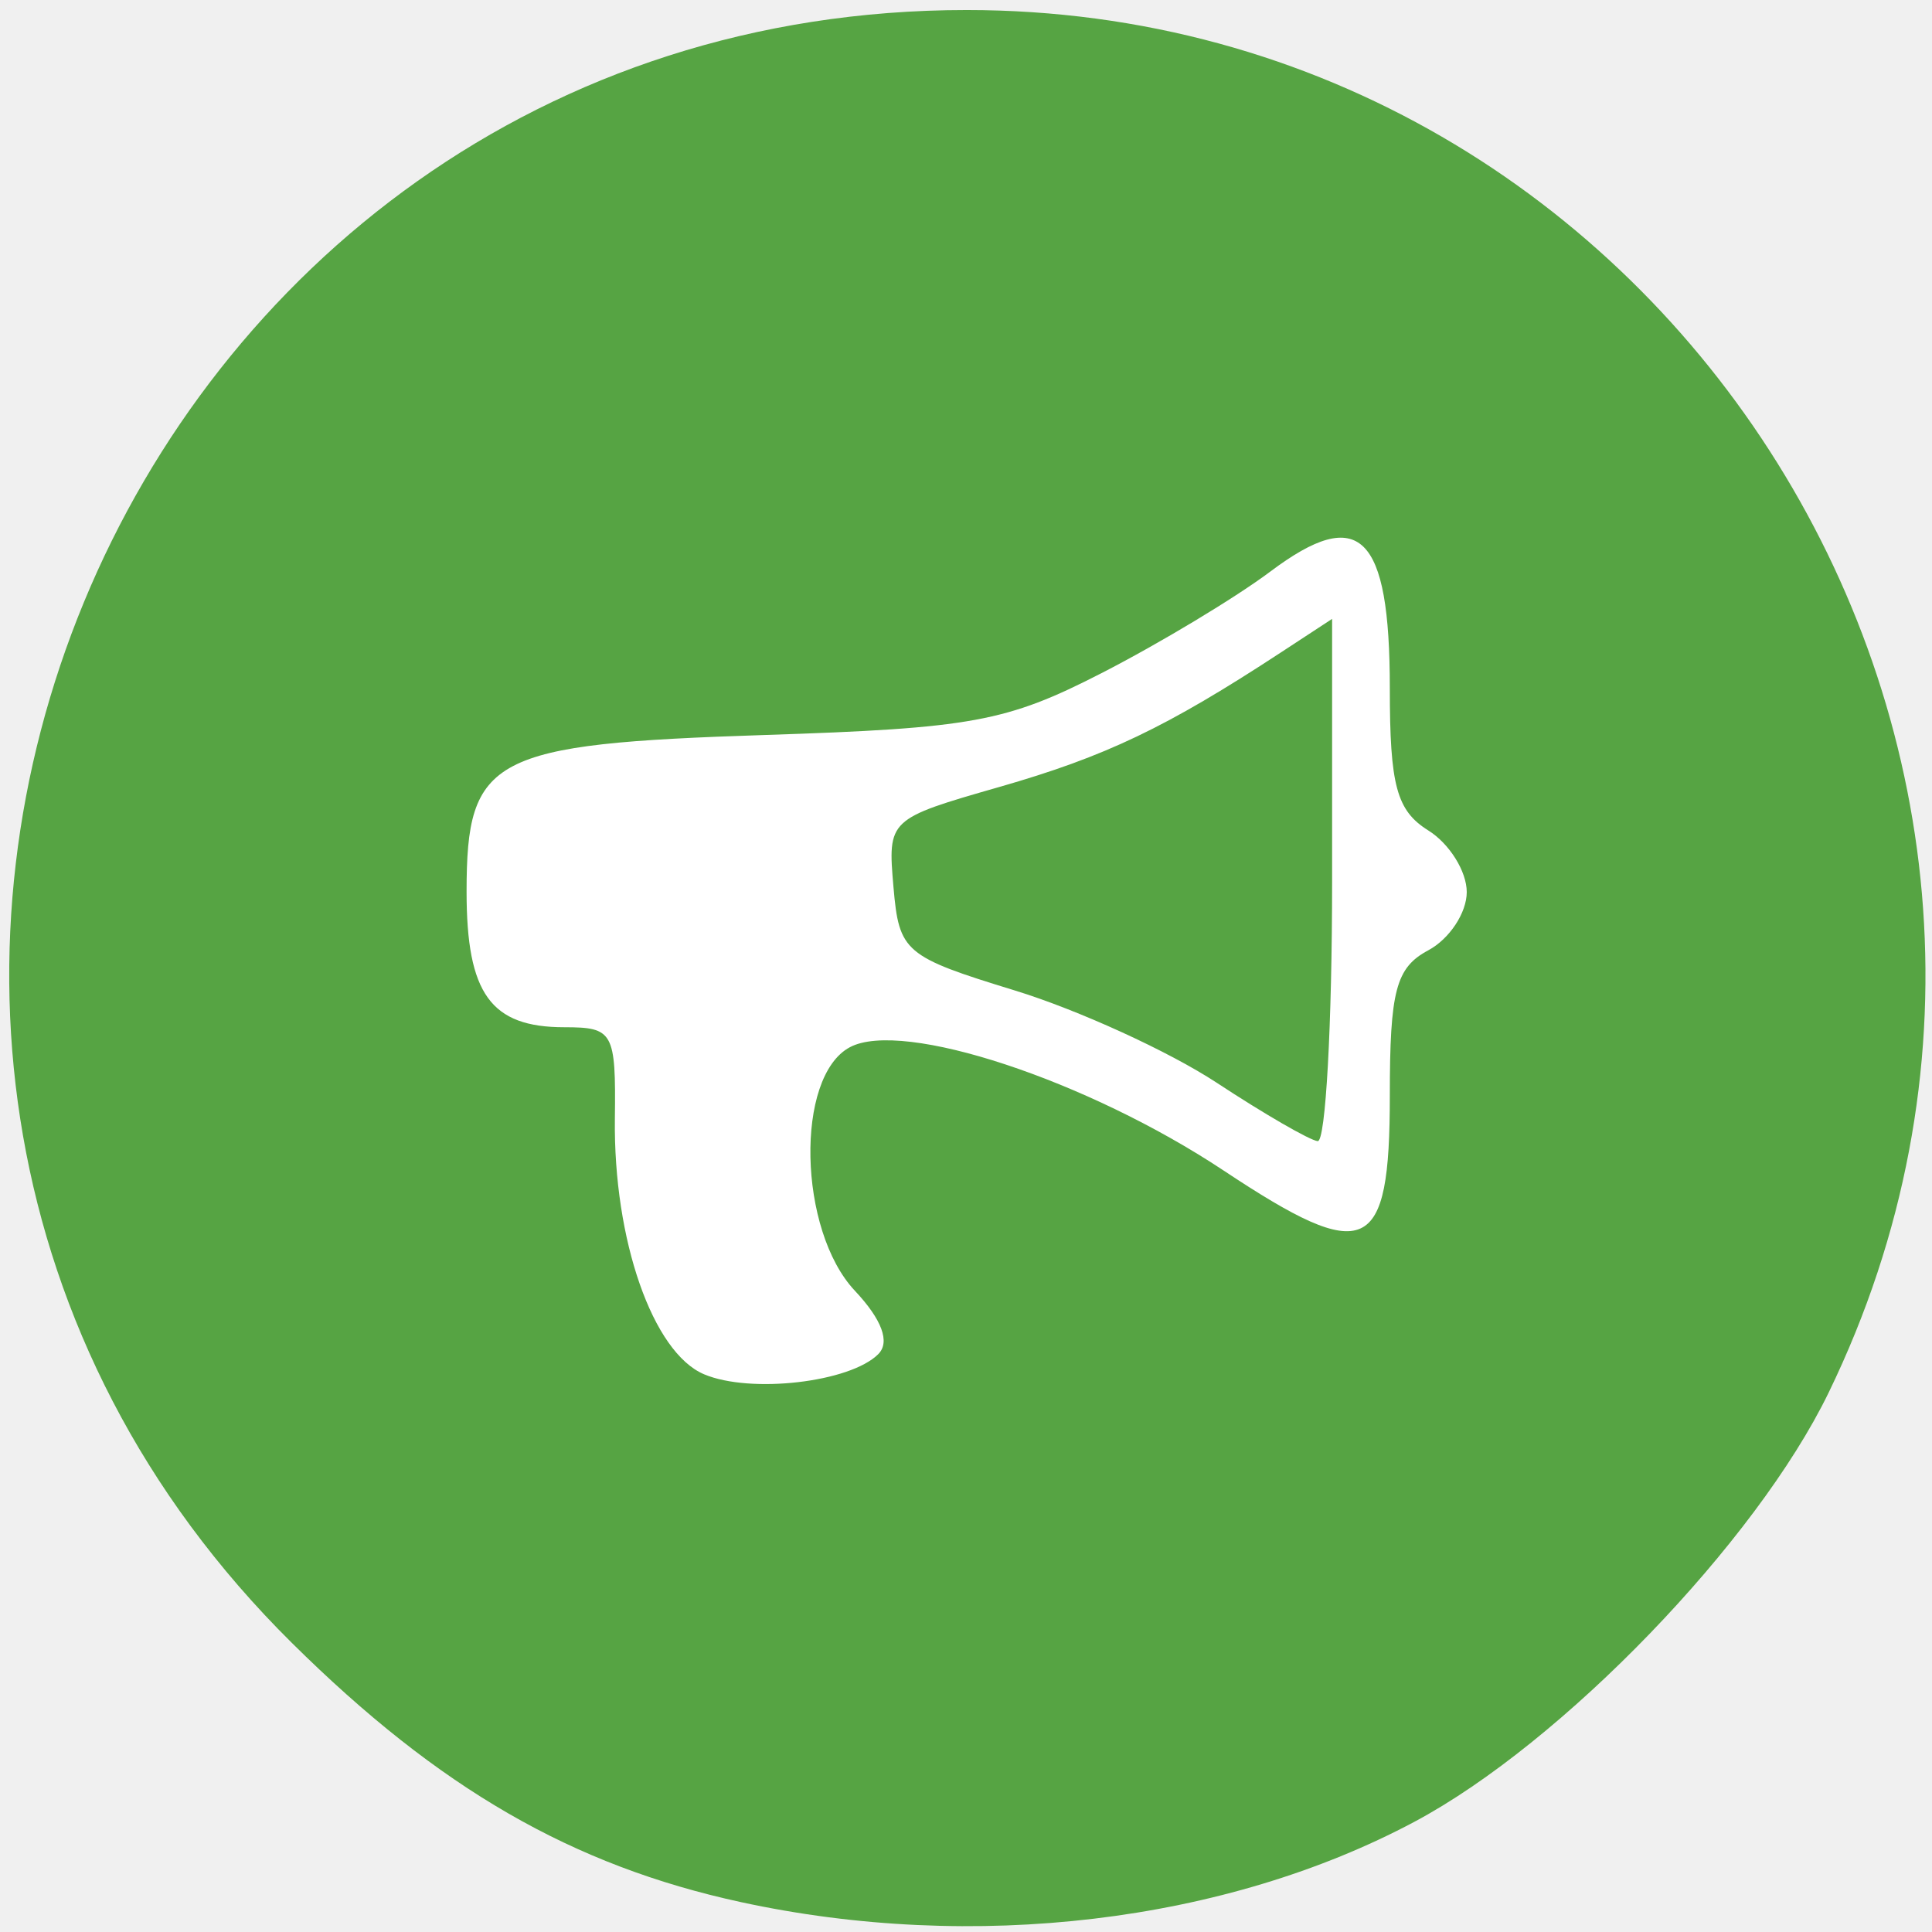
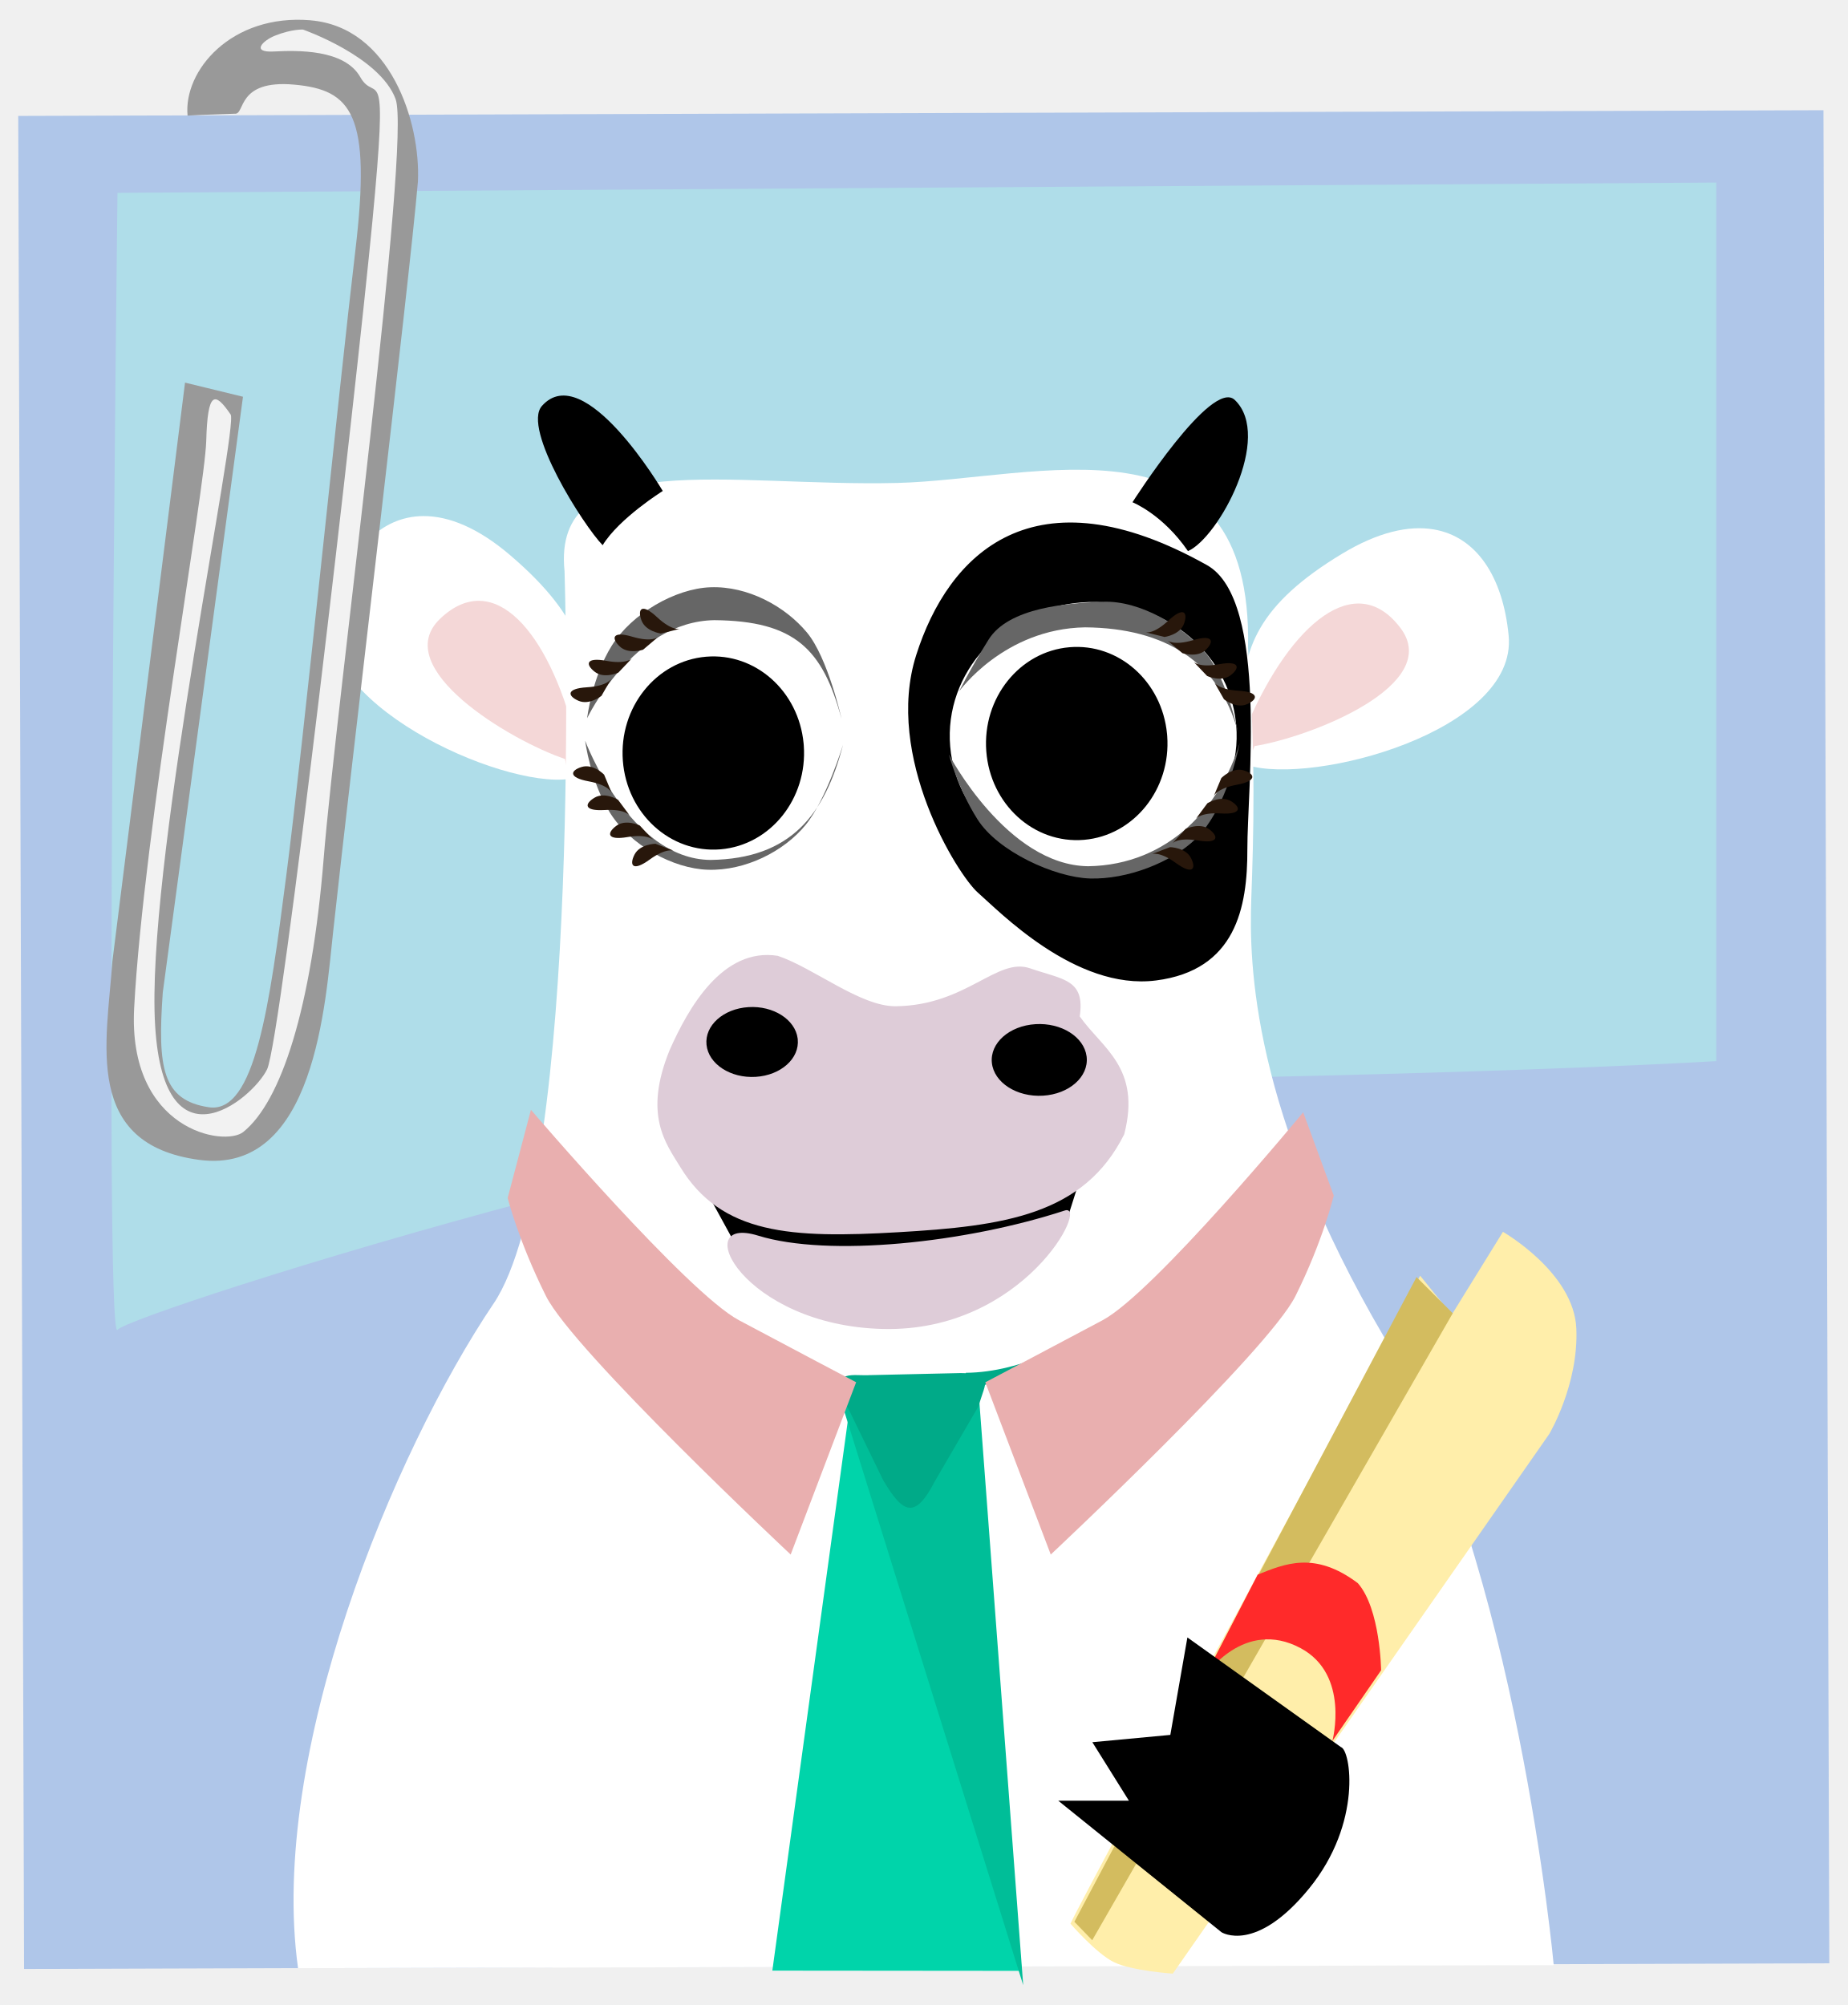
- <svg xmlns="http://www.w3.org/2000/svg" width="256" height="256" id="svg3272" version="1.1">
-   <defs id="defs3274">
-     </defs>
-   <g id="layer1" transform="translate(0,-796.3622)">
-     <g id="g3030">
-       <path transform="translate(205,843.505)" d="m 30.714,79.571 a 113.571,116.429 0 1 1 -227.143,0 113.571,116.429 0 1 1 227.143,0 z" id="path3028" style="fill:#ffffff" />
-       <path id="path3026" d="M 98.144,1048.396 C 75.814,1043.545 58.172,1033.359 38.683,1014.065 -41.32,934.863 15.358,797.692 128.087,797.692 c 93.34,0 155.078,99.031 114.214,183.207 -9.61,19.795 -35.317,46.429 -54.881,56.858 -25.067,13.363 -58.433,17.339 -89.276,10.639 z m 18.234,-72.608 c 1.59,-1.59 0.487,-4.575 -3.106,-8.399 -7.526,-8.011 -7.946,-28.367 -0.665,-32.263 6.972,-3.731 31.472,4.353 49.54,16.345 18.946,12.576 22.011,11.196 22.011,-9.905 0,-13.948 0.803,-16.986 5.097,-19.284 2.803,-1.5 5.097,-4.972 5.097,-7.714 0,-2.742 -2.294,-6.418 -5.097,-8.169 -4.198,-2.622 -5.097,-5.943 -5.097,-18.824 0,-20.455 -3.993,-24.367 -15.814,-15.493 -4.619,3.467 -14.705,9.537 -22.415,13.489 -12.582,6.45 -17.15,7.287 -44.601,8.181 -36.26,1.18 -39.504,2.885 -39.504,20.77 0,13.518 3.202,17.955 12.958,17.955 6.484,0 6.834,0.633 6.692,12.106 -0.199,16.068 5.018,31.014 11.826,33.881 6.165,2.596 19.334,1.069 23.078,-2.674 z m 44.842,-35.957 c -6.308,-4.147 -18.35,-9.65 -26.761,-12.23 -14.624,-4.485 -15.326,-5.083 -16.07,-13.703 -0.773,-8.962 -0.693,-9.038 14.017,-13.256 14.102,-4.043 22.145,-7.886 37.316,-17.826 l 6.789,-4.448 0,34.7 c 0,19.085 -0.86,34.61 -1.911,34.501 -1.051,-0.109 -7.072,-3.591 -13.38,-7.738 z" style="fill:#56a443" />
+ <svg xmlns="http://www.w3.org/2000/svg" width="235.869" height="256" id="svg3188" version="1.1">
+   <defs id="defs3190" />
+   <g id="layer1" transform="translate(374.5977,787.3066)">
+     <g id="g3307" transform="matrix(5.691615,0,0,5.691615,1759.794,2490.16)">
+       <rect transform="matrix(0.999995,-0.00315296,0.00315296,0.999995,0,0)" y="-574.419" x="-372.788" height="41.57" width="40.493" id="rect4125-4" style="fill:#afc6e9;fill-opacity:1;stroke:none" />
+       <path id="path3364" d="m -372.371,-571.515 c 0,0 -0.309,25.892 0,25.506 0.309,-0.386 16.385,-5.488 24.269,-5.642 7.884,-0.155 11.593,-0.386 11.593,-0.386 l 0,-19.709 z" style="fill:#afdde9;stroke:none" />
+       <path style="fill:#f4d7d7;fill-opacity:1;stroke:none;display:inline" d="m -361.829,-559.783 c -0.058,-0.284 -0.921,-3.241 -1.888,-3.238 -0.968,0.003 -2.334,-0.05 -2.044,1.486 0.289,1.536 0.975,2.501 2.058,2.726 1.082,0.224 2.164,0.221 2.164,0.221 z" id="path6937-9-8-3" />
+       <path style="fill:#f4d7d7;fill-opacity:1;stroke:none;display:inline" d="m -347.237,-559.838 c 0,0 1.47,-3.135 2.665,-3.139 1.195,-0.004 2.504,-0.122 2.224,1.188 -0.28,1.31 -0.621,1.653 -2.269,2.284 -1.649,0.631 -3.014,0.806 -3.014,0.806 z" id="path6939-3-7-2" />
+       <path style="fill:#ffffff;stroke:none;display:inline" d="m -363.934,-546.598 c 2.015,-3.014 1.591,-16.428 1.591,-16.428 -0.29,-2.819 3.725,-1.89 7.461,-1.981 3.11,-0.076 7.987,-1.736 7.87,3.7 0.179,2.451 0.123,4.254 0.073,5.629 -0.052,1.452 0.01,4.764 2.985,9.842 2.975,5.078 3.799,14.079 3.799,14.079 l -28.166,0.068 c -0.67,-4.8 2.139,-11.573 4.386,-14.909 z" id="path6935-0-6-4" />
+       <path style="fill:#ffffff;fill-opacity:1;stroke:none;display:inline" d="m -347.006,-559.64 c 0.959,-2.201 2.407,-3.445 3.413,-2.114 0.965,1.277 -1.999,2.444 -3.273,2.65 l -0.166,0.426 c 1.479,0.463 6.072,-0.768 5.866,-2.904 -0.129,-1.335 -0.729,-2.219 -1.676,-2.382 -0.568,-0.098 -1.262,0.064 -2.055,0.542 -1.888,1.137 -2.26,2.145 -2.235,3.442" id="path5154-4-0-4-7" />
+       <path style="fill:#000000;fill-opacity:1;stroke:#000000;stroke-width:0.056px;stroke-linecap:butt;stroke-linejoin:miter;stroke-opacity:1;display:inline" d="m -354.429,-561.135 c -0.718,2.257 0.925,4.905 1.381,5.302 0.457,0.397 2.175,2.189 3.968,1.959 1.766,-0.226 2.029,-1.609 2.025,-2.918 -0.004,-1.309 0.477,-5.579 -0.891,-6.347 -3.874,-2.172 -5.766,-0.254 -6.483,2.004 z" id="path6983-98-7-9" />
+       <path style="fill:#000000;fill-opacity:1;stroke:#000000;stroke-width:0.056px;stroke-linecap:butt;stroke-linejoin:miter;stroke-opacity:1;display:inline" d="m -359.232,-549.303 0.769,1.406 c 0,0 3.825,0.592 4.71,0.347 0.885,-0.244 2.653,-0.934 2.653,-0.934 l 0.319,-1.007 c 0,0 -3.055,1.096 -4.585,0.98 -1.53,-0.116 -3.866,-0.793 -3.866,-0.793 z" id="path7018-2-0-2" />
+       <path style="fill:#deccd8;fill-opacity:1;stroke:none;display:inline" d="m -359.751,-549.667 c 0.925,1.523 2.497,1.607 4.882,1.469 2.382,-0.137 4.177,-0.387 5.08,-2.198 0.386,-1.494 -0.496,-1.929 -0.998,-2.644 0.124,-0.836 -0.374,-0.823 -1.115,-1.079 -0.741,-0.256 -1.426,0.832 -3.01,0.851 -0.792,0.009 -1.839,-0.859 -2.648,-1.131 -1.237,-0.196 -2.009,1.172 -2.426,2.115 -0.595,1.459 -0.082,2.095 0.235,2.617 z" id="path5150-81-7-6" />
+       <path style="fill:#ffffff;fill-opacity:1;stroke:none;display:inline" id="path6985-4-1-4" d="m -374.393,781.97 c 2.396,29.351 -21.155,54.958 -52.603,57.195 -31.448,2.237 -58.885,-19.744 -61.281,-49.095 -2.396,-29.351 21.155,-54.958 52.603,-57.195 30.964,-2.202 58.138,19.092 61.173,47.935" transform="matrix(0.05634516,-1.7765491e-4,1.7765491e-4,0.05634516,-326.3208,-603.6985)" />
+       <path transform="matrix(0.05634516,-1.7765491e-4,1.7765491e-4,0.05634516,-334.6175,-603.8926)" style="fill:#ffffff;fill-opacity:1;stroke:none;display:inline" id="path6985-6-2-9-5" d="m -373.923,781.491 c 2.416,32.82 -21.329,61.454 -53.037,63.955 -31.708,2.501 -59.371,-22.078 -61.787,-54.898 -2.416,-32.82 21.329,-61.454 53.037,-63.955 31.219,-2.462 58.617,21.348 61.678,53.601" />
+       <path style="fill:#000000;fill-opacity:1;stroke:none;display:inline" d="m -361.489,-563.611 c -0.429,-0.439 -1.811,-2.614 -1.362,-3.123 0.95,-1.075 2.711,1.907 2.711,1.907 0,0 -0.979,0.612 -1.348,1.216 z" id="path5962-64-9-2" />
+       <path style="fill:#000000;fill-opacity:1;stroke:none;display:inline" d="m -349.604,-564.574 c 0,0 1.777,-2.791 2.295,-2.295 0.861,0.824 -0.365,3.091 -1.05,3.391 -0.568,-0.828 -1.245,-1.096 -1.245,-1.096 z" id="path5964-7-0-3" />
+       <path style="fill:#ffffff;fill-opacity:1;stroke:none;display:inline" d="m -362.108,-559.321 c -0.588,-2.328 -1.814,-3.791 -3.024,-2.642 -1.16,1.103 1.575,2.736 2.798,3.148 l 0.095,0.448 c -1.535,0.216 -5.866,-1.746 -5.315,-3.82 0.345,-1.296 1.08,-2.07 2.041,-2.077 0.577,-0.004 1.234,0.268 1.94,0.869 1.678,1.429 1.88,2.484 1.645,3.76" id="path5154-0-2-0" />
+       <path style="fill:#deccd8;fill-opacity:1;stroke:none;display:inline" d="m -358.001,-548.122 c 1.576,0.488 4.651,0.165 6.876,-0.563 0.571,-0.187 -0.902,2.73 -4.069,2.657 -3.167,-0.073 -4.383,-2.582 -2.807,-2.094 z" id="path6030-7-4-5" />
+       <path style="fill:#666666;stroke:none;display:inline" d="m -353.491,-560.333 c 0,0 1.004,-1.405 2.826,-1.435 1.808,0.016 3.007,0.787 3.427,2.348 0,0 -0.248,-1.202 -0.72,-1.769 -0.489,-0.589 -1.464,-1.184 -2.304,-1.153 -0.787,0.029 -2.117,0.123 -2.57,0.85 -0.439,0.704 -0.659,1.159 -0.659,1.159 z" id="path6961-0-2" />
+       <path style="fill:#666666;stroke:none;display:inline" d="m -361.837,-559.729 c 0,0 1.031,-2.17 2.853,-2.2 1.808,0.016 2.433,0.651 2.853,2.211 0,0 -0.303,-1.366 -0.774,-1.933 -0.489,-0.589 -1.328,-1.048 -2.167,-1.016 -0.787,0.029 -1.762,0.588 -2.215,1.315 -0.439,0.704 -0.55,1.624 -0.55,1.624 z" id="path6961-8-5-5-5" />
+       <path style="fill:#000000;fill-opacity:1;stroke:none;display:inline" id="path7014-8-8-9" d="m -434.34,913.883 c 0.794,7.867 -7.012,14.73 -17.436,15.33 -10.424,0.599 -19.518,-5.292 -20.312,-13.159 -0.794,-7.867 7.012,-14.73 17.436,-15.33 10.263,-0.59 19.27,5.117 20.276,12.848" transform="matrix(0.05634516,-1.7765491e-4,1.7765491e-4,0.05634516,-326.3208,-603.6985)" />
+       <path style="fill:#000000;fill-opacity:1;stroke:none;display:inline" id="path7016-3-1-2" d="m -549.338,906.41 c 0.764,7.67 -6.747,14.362 -16.778,14.947 -10.03,0.584 -18.781,-5.16 -19.546,-12.83 -0.764,-7.67 6.747,-14.362 16.778,-14.947 9.876,-0.575 18.543,4.989 19.511,12.527" transform="matrix(0.05634516,-1.7765491e-4,1.7765491e-4,0.05634516,-326.3208,-603.6985)" />
+       <g style="display:inline" id="g3747-5-0" transform="matrix(0.05634516,-1.7765491e-4,1.7765491e-4,0.05634516,-579.1189,-586.8796)">
+         <path id="path5156-8-51-1-2" d="m 3940.927,505.102 c 1.516,21.182 -13.383,39.662 -33.278,41.276 -19.895,1.614 -37.252,-14.249 -38.768,-35.431 -1.516,-21.182 13.383,-39.662 33.278,-41.276 19.588,-1.589 36.779,13.778 38.699,34.594" style="fill:#000000;fill-opacity:1;stroke:none;display:inline" />
+         <path id="path5156-8-5-6-8-9" d="m 4085.618,501.778 c 1.516,21.182 -13.383,39.662 -33.278,41.276 -19.895,1.614 -37.252,-14.249 -38.768,-35.431 -1.516,-21.182 13.383,-39.662 33.278,-41.276 19.588,-1.589 36.779,13.778 38.699,34.594" style="fill:#000000;fill-opacity:1;stroke:none;display:inline" />
+       </g>
+       <path style="fill:#666666;stroke:none;display:inline" d="m -353.724,-558.919 c 0,0 1.304,2.491 3.127,2.51 1.808,-0.027 2.973,-1.349 3.397,-2.762 0,0 -0.265,1.449 -0.979,2.143 -0.549,0.534 -1.54,0.919 -2.379,0.894 -0.787,-0.024 -2.066,-0.604 -2.523,-1.328 -0.443,-0.701 -0.642,-1.456 -0.642,-1.456 z" id="path6961-0-4-9" />
+       <path style="fill:#666666;stroke:none;display:inline" d="m -361.881,-559.224 c 0,0 0.99,2.655 2.812,2.674 1.808,-0.027 2.564,-1.021 2.973,-2.584 0,0 -0.374,1.231 -0.842,1.801 -0.485,0.592 -1.349,1.029 -2.188,1.003 -0.787,-0.024 -1.738,-0.549 -2.195,-1.274 -0.443,-0.701 -0.56,-1.62 -0.56,-1.62 z" id="path6961-8-5-5-0-6" />
+       <path id="path4131-1" d="m -353.216,-544.89 1.127,13.261 -5.593,-0.005 1.805,-13.15 z" style="fill:#00d4aa;fill-opacity:1;stroke:none" />
+       <path id="path4135-1" d="m -353.343,-545.045 c 2.507,-0.021 5.338,-2.689 7.019,-4.838 l 0.129,0.823 c -2.316,2.526 -4.762,3.721 -7.084,4.395 z" style="fill:#00aa88;fill-opacity:1;stroke:none" />
+       <path id="path4135-0-5" d="m -355.561,-544.911 c -2.579,-0.005 -5.492,-2.592 -7.235,-4.73 l -0.128,0.824 c 2.398,2.512 4.972,3.564 7.364,4.223 z" style="fill:#00aa88;fill-opacity:1;stroke:none" />
+       <path id="path4161-9" d="m -368.037,-575.386 c -1.786,-0.15 -2.857,1.135 -2.762,2.138 l 0.296,-0.015 0.764,-0.027 c 0.237,0.024 0.032,-0.769 1.329,-0.653 1.297,0.117 1.739,0.661 1.374,3.727 -0.365,3.067 -1.172,11.105 -1.548,14.01 -0.376,2.905 -0.696,5.359 -1.737,5.204 -1.048,-0.157 -1.153,-0.889 -1.034,-2.575 l 1.799,-13.364 -1.3,-0.317 -1.629,12.98 c -0.129,1.832 -0.663,4.105 1.944,4.456 2.607,0.351 2.834,-3.547 3.009,-5.131 0.391,-3.607 1.705,-14.532 1.9,-16.817 0.061,-1.337 -0.621,-3.466 -2.407,-3.615 z" style="font-size:medium;font-style:normal;font-variant:normal;font-weight:normal;font-stretch:normal;text-indent:0;text-align:start;text-decoration:none;line-height:normal;letter-spacing:normal;word-spacing:normal;text-transform:none;direction:ltr;block-progression:tb;writing-mode:lr-tb;text-anchor:start;baseline-shift:baseline;color:#000000;fill:#999999;fill-opacity:1;stroke:none;stroke-width:0.4;marker:none;visibility:visible;display:inline;overflow:visible;enable-background:accumulate;font-family:Sans;-inkscape-font-specification:Sans" />
+       <path id="path3049-4" d="m -356.151,-544.446 4.096,13.139 -1.005,-13.371 z" style="fill:#00be98;fill-opacity:1;stroke:none" />
+       <path id="path4129-7" d="m -355.531,-544.992 2.071,-0.047 c 0.772,0.006 0.561,0.187 0.404,0.742 l -0.983,1.689 c -0.438,0.847 -0.707,0.734 -1.156,-0.026 l -0.752,-1.545 c -0.553,-0.971 0.049,-0.797 0.415,-0.812 z" style="fill:#00aa88;fill-opacity:1;stroke:none" />
+       <path id="path3048-1" d="m -352.905,-544.832 1.468,3.864 c 0,0 4.869,-4.56 5.488,-5.797 0.618,-1.237 0.86,-2.256 0.86,-2.256 l -0.686,-1.868 c 0,0 -3.342,4.047 -4.502,4.666 -1.159,0.618 -2.628,1.391 -2.628,1.391 z" style="fill:#e9afaf;stroke:none" />
+       <path id="path3048-6-8" d="m -355.803,-544.832 -1.468,3.864 c 0,0 -4.869,-4.56 -5.488,-5.797 -0.618,-1.237 -0.86,-2.202 -0.86,-2.202 l 0.522,-1.978 c 0,0 3.506,4.102 4.665,4.72 1.159,0.618 2.628,1.391 2.628,1.391 z" style="fill:#e9afaf;stroke:none" />
+       <path id="path3068-24" d="m -361.515,-560.231 c 0,0 -0.273,0.219 -0.519,0.109 -0.246,-0.109 -0.273,-0.273 0.191,-0.301 0.465,-0.027 0.547,-0.191 0.547,-0.191 z" style="fill:#28170b;stroke:none" />
+       <path id="path3068-5-06" d="m -361.136,-560.753 c 0,0 -0.318,0.147 -0.53,-0.018 -0.213,-0.165 -0.2,-0.331 0.258,-0.246 0.458,0.085 0.576,-0.055 0.576,-0.055 z" style="fill:#28170b;stroke:none" />
+       <path id="path3068-2-4" d="m -360.582,-561.266 c 0,0 -0.332,0.112 -0.525,-0.075 -0.194,-0.187 -0.163,-0.35 0.283,-0.217 0.446,0.133 0.579,0.007 0.579,0.007 z" style="fill:#28170b;stroke:none" />
+       <path id="path3068-8-1" d="m -360.183,-561.629 c 0,0 -0.347,-0.047 -0.437,-0.301 -0.09,-0.254 0.01,-0.386 0.35,-0.068 0.34,0.318 0.515,0.264 0.515,0.264 z" style="fill:#28170b;stroke:none" />
+       <path id="path3068-21-9" d="m -361.456,-558.464 c 0,0 -0.244,-0.25 -0.502,-0.172 -0.257,0.078 -0.305,0.238 0.153,0.322 0.458,0.084 0.519,0.257 0.519,0.257 z" style="fill:#28170b;stroke:none" />
+       <path id="path3068-5-7-06" d="m -361.143,-557.899 c 0,0 -0.297,-0.185 -0.528,-0.047 -0.231,0.138 -0.239,0.304 0.226,0.276 0.465,-0.028 0.565,0.125 0.565,0.125 z" style="fill:#28170b;stroke:none" />
+       <path id="path3068-2-9-6" d="m -360.656,-557.323 c 0,0 -0.315,-0.152 -0.53,0.01 -0.215,0.162 -0.205,0.328 0.254,0.25 0.459,-0.077 0.575,0.064 0.575,0.064 z" style="fill:#28170b;stroke:none" />
+       <path id="path3068-8-4-5" d="m -360.304,-556.913 c 0,0 -0.35,0.005 -0.471,0.245 -0.121,0.241 -0.038,0.385 0.339,0.111 0.376,-0.274 0.544,-0.199 0.544,-0.199 z" style="fill:#28170b;stroke:none" />
+       <path id="path3068-0-1" d="m -347.551,-560.154 c 0,0 0.273,0.219 0.519,0.109 0.246,-0.109 0.273,-0.273 -0.191,-0.301 -0.465,-0.027 -0.547,-0.191 -0.547,-0.191 z" style="fill:#28170b;stroke:none" />
+       <path id="path3068-5-0-6" d="m -347.93,-560.677 c 0,0 0.318,0.147 0.53,-0.018 0.213,-0.165 0.2,-0.331 -0.258,-0.246 -0.458,0.085 -0.576,-0.055 -0.576,-0.055 z" style="fill:#28170b;stroke:none" />
+       <path id="path3068-2-6-0" d="m -348.484,-561.189 c 0,0 0.332,0.112 0.525,-0.075 0.194,-0.187 0.163,-0.35 -0.283,-0.217 -0.446,0.133 -0.579,0.007 -0.579,0.007 z" style="fill:#28170b;stroke:none" />
+       <path id="path3068-8-6-5" d="m -348.884,-561.552 c 0,0 0.347,-0.047 0.437,-0.301 0.09,-0.254 -0.01,-0.386 -0.35,-0.068 -0.34,0.318 -0.515,0.264 -0.515,0.264 z" style="fill:#28170b;stroke:none" />
+       <path id="path3068-21-1-4" d="m -347.611,-558.387 c 0,0 0.244,-0.25 0.502,-0.172 0.257,0.078 0.305,0.238 -0.153,0.322 -0.458,0.084 -0.519,0.257 -0.519,0.257 z" style="fill:#28170b;stroke:none" />
+       <path id="path3068-5-7-0-1" d="m -347.923,-557.822 c 0,0 0.297,-0.185 0.528,-0.047 0.231,0.138 0.239,0.304 -0.226,0.276 -0.465,-0.028 -0.565,0.125 -0.565,0.125 z" style="fill:#28170b;stroke:none" />
+       <path id="path3068-2-9-2-0" d="m -348.41,-557.246 c 0,0 0.315,-0.152 0.53,0.01 0.215,0.162 0.205,0.328 -0.254,0.25 -0.459,-0.077 -0.575,0.064 -0.575,0.064 z" style="fill:#28170b;stroke:none" />
+       <path id="path3068-8-4-4-4" d="m -348.762,-556.837 c 0,0 0.35,0.005 0.471,0.245 0.121,0.241 0.038,0.385 -0.339,0.111 -0.376,-0.274 -0.544,-0.199 -0.544,-0.199 z" style="fill:#28170b;stroke:none" />
+       <path id="path3172-5" d="m -350.995,-532.686 c 0.41,-0.888 7.843,-14.537 7.843,-14.537 l 0.71,0.874 1.148,-1.858 c 0,0 1.592,0.91 1.646,2.167 0.055,1.257 -0.608,2.369 -0.608,2.369 l -8.444,12.105 c 0,0 -0.93,-0.064 -1.325,-0.26 -0.395,-0.196 -0.97,-0.861 -0.97,-0.861 z" style="fill:#ffeeaa;stroke:none" />
+       <path id="path3176-2" d="m -343.232,-547.193 0.812,0.812 -8.087,14.065 -0.4,-0.414 z" style="fill:#d3bc5f;stroke:none" />
+       <path id="path3174-3" d="m -346.795,-540.518 c 0.607,-0.241 1.278,-0.537 2.247,0.193 0.505,0.576 0.521,1.954 0.521,1.954 l -1.093,1.585 c 0,0 0.399,-1.489 -0.714,-2.083 -1.266,-0.676 -2.128,0.608 -2.128,0.608 z" style="fill:#ff2a2a;stroke:none" />
+       <path id="path3180-7" d="m -368.21,-575.178 c 0,0 -0.251,-0.014 -0.628,0.137 -0.273,0.109 -0.547,0.383 -0.027,0.355 0.519,-0.027 1.585,-0.055 1.94,0.574 0.355,0.628 0.634,-0.562 0.273,3.224 -0.361,3.787 -2.044,18.369 -2.363,19.034 -0.319,0.665 -2.444,2.455 -2.525,-1.318 -0.08,-3.774 1.884,-13.111 1.707,-13.371 -0.355,-0.519 -0.516,-0.532 -0.547,0.589 -0.03,1.121 -1.403,8.742 -1.617,12.721 -0.148,2.746 2.025,3.127 2.448,2.785 0.847,-0.683 1.53,-2.76 1.804,-6.148 0.273,-3.388 1.967,-16.068 1.612,-17.024 -0.355,-0.956 -2.077,-1.558 -2.077,-1.558 z" style="fill:#f2f2f2;stroke:none" />
+       <path id="path3182-2" d="m -344.929,-536.649 -3.443,-2.459 -0.383,2.186 -1.749,0.164 0.82,1.312 -1.585,0 3.662,2.951 c 0,0 0.765,0.492 1.967,-0.984 1.202,-1.476 0.929,-3.115 0.71,-3.17 z" style="fill:#000000;stroke:none" />
    </g>
  </g>
</svg>
